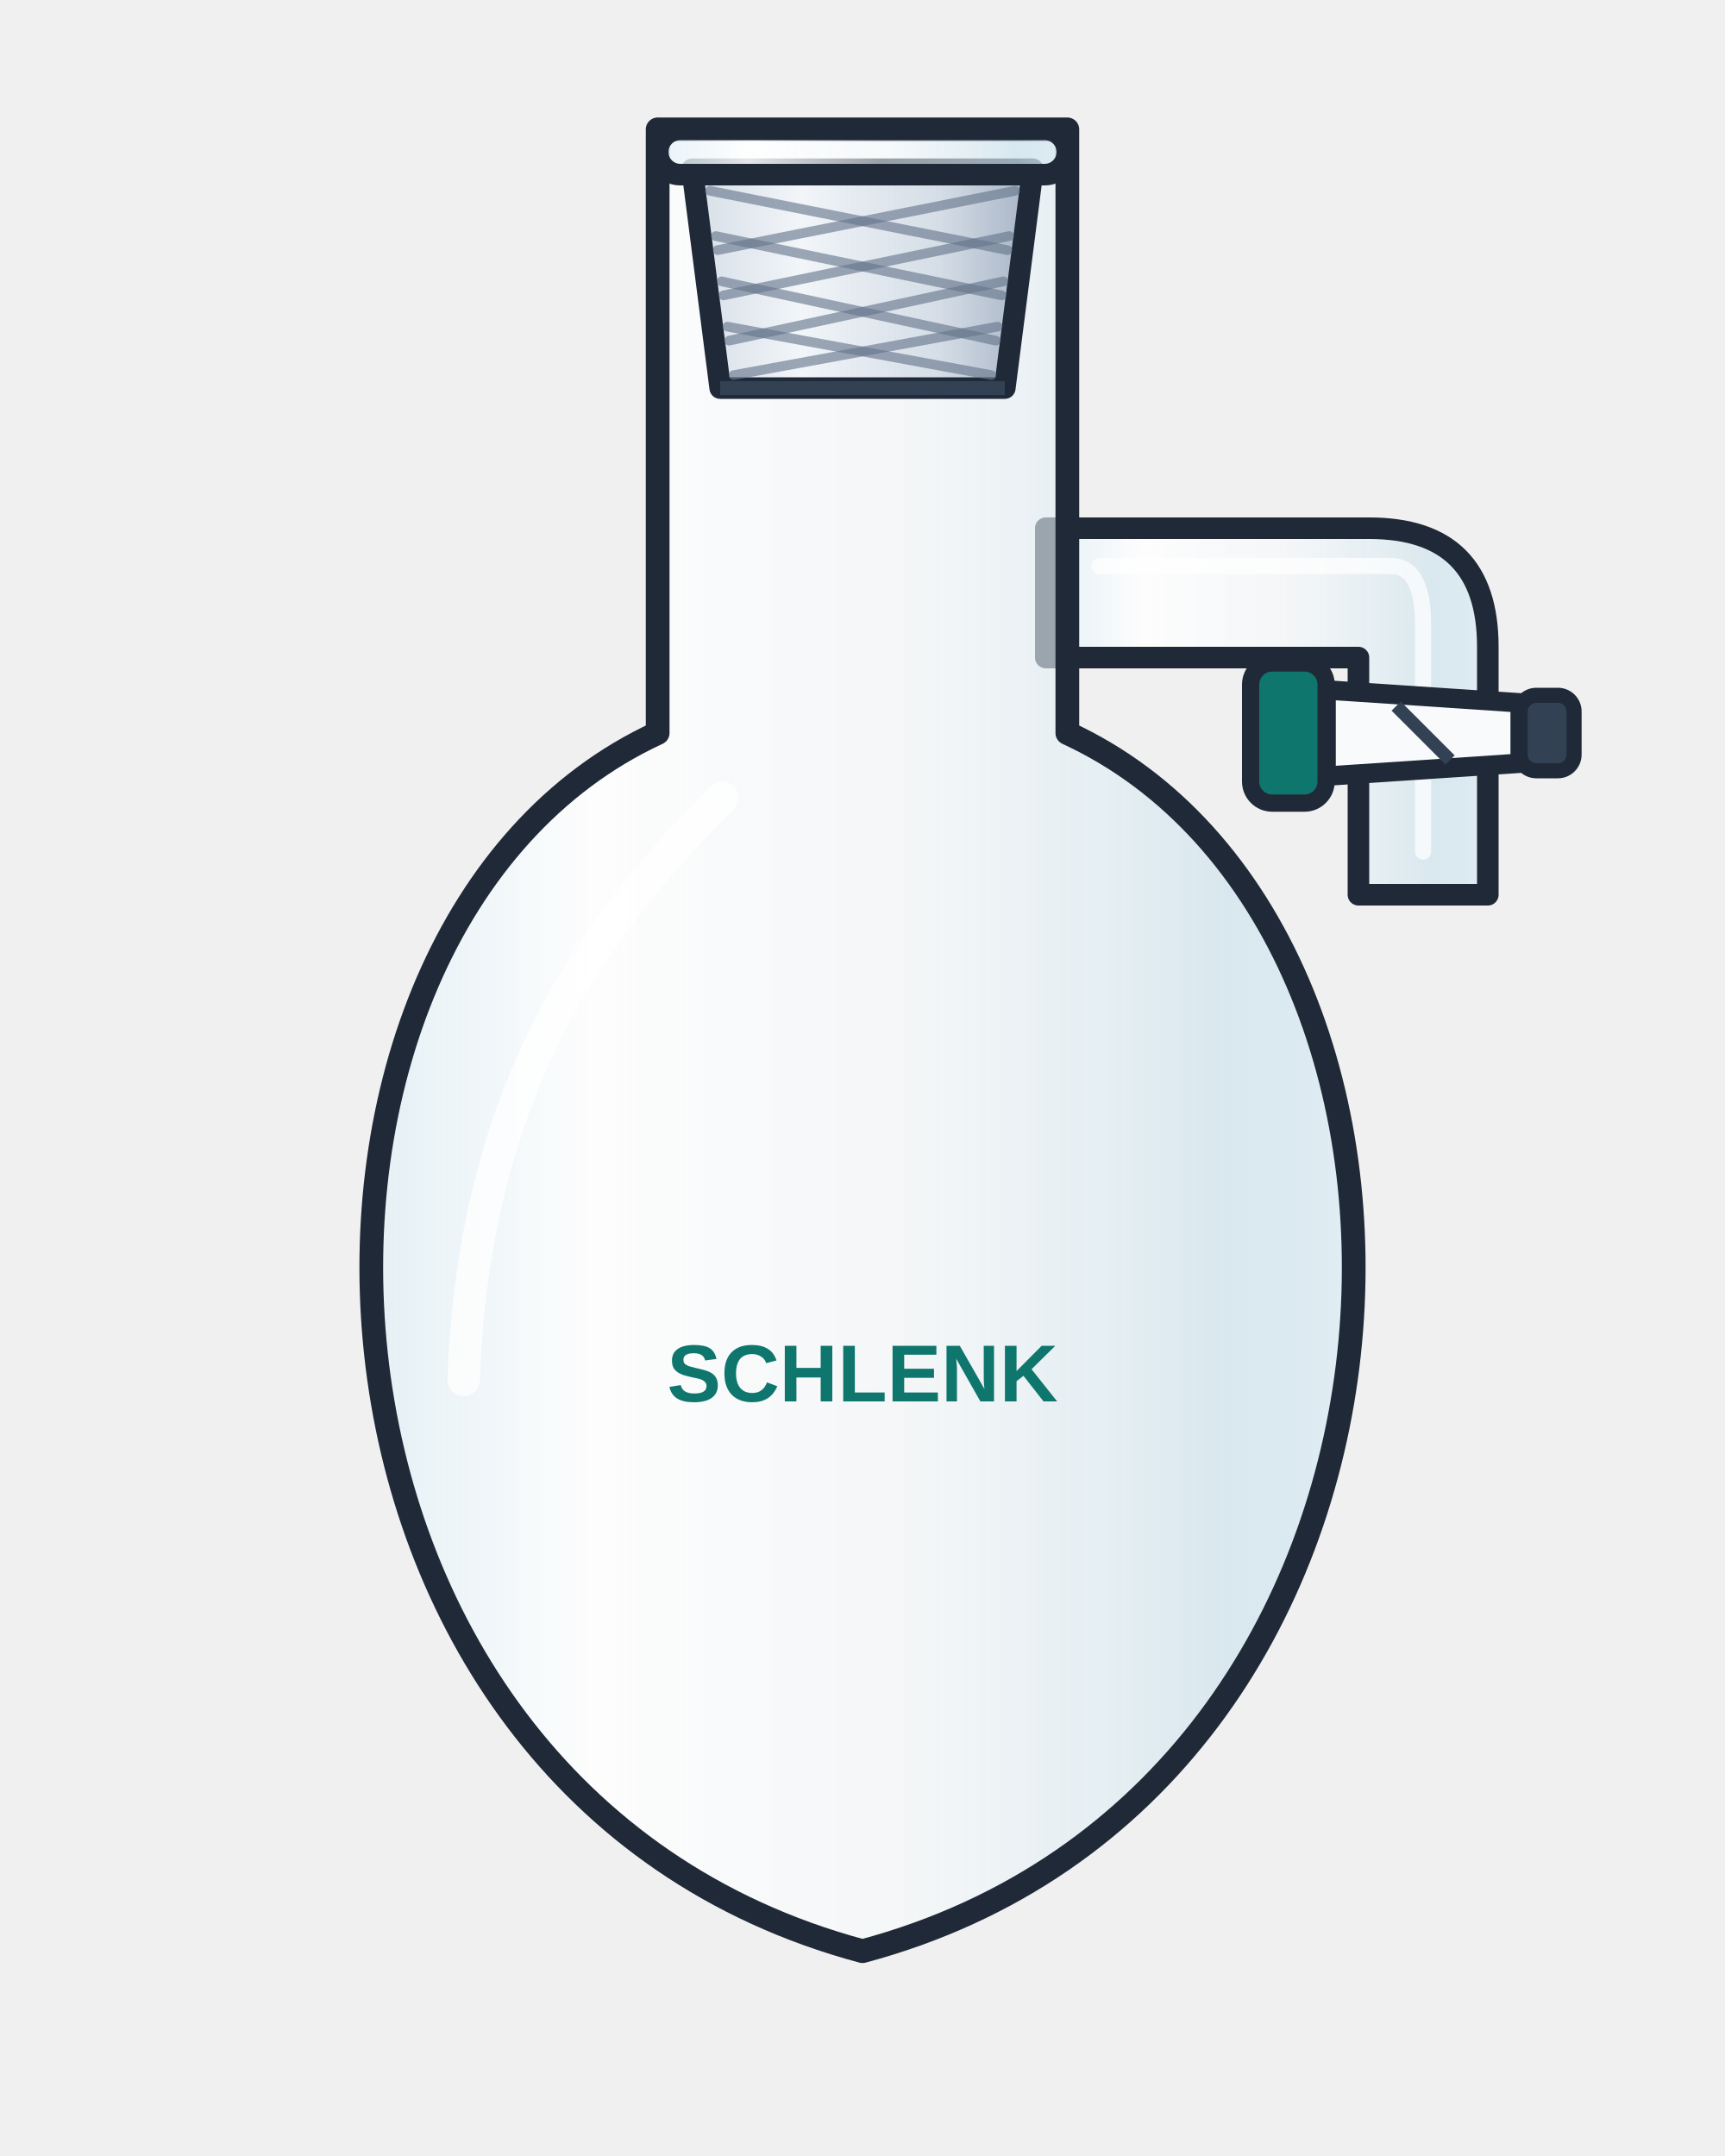
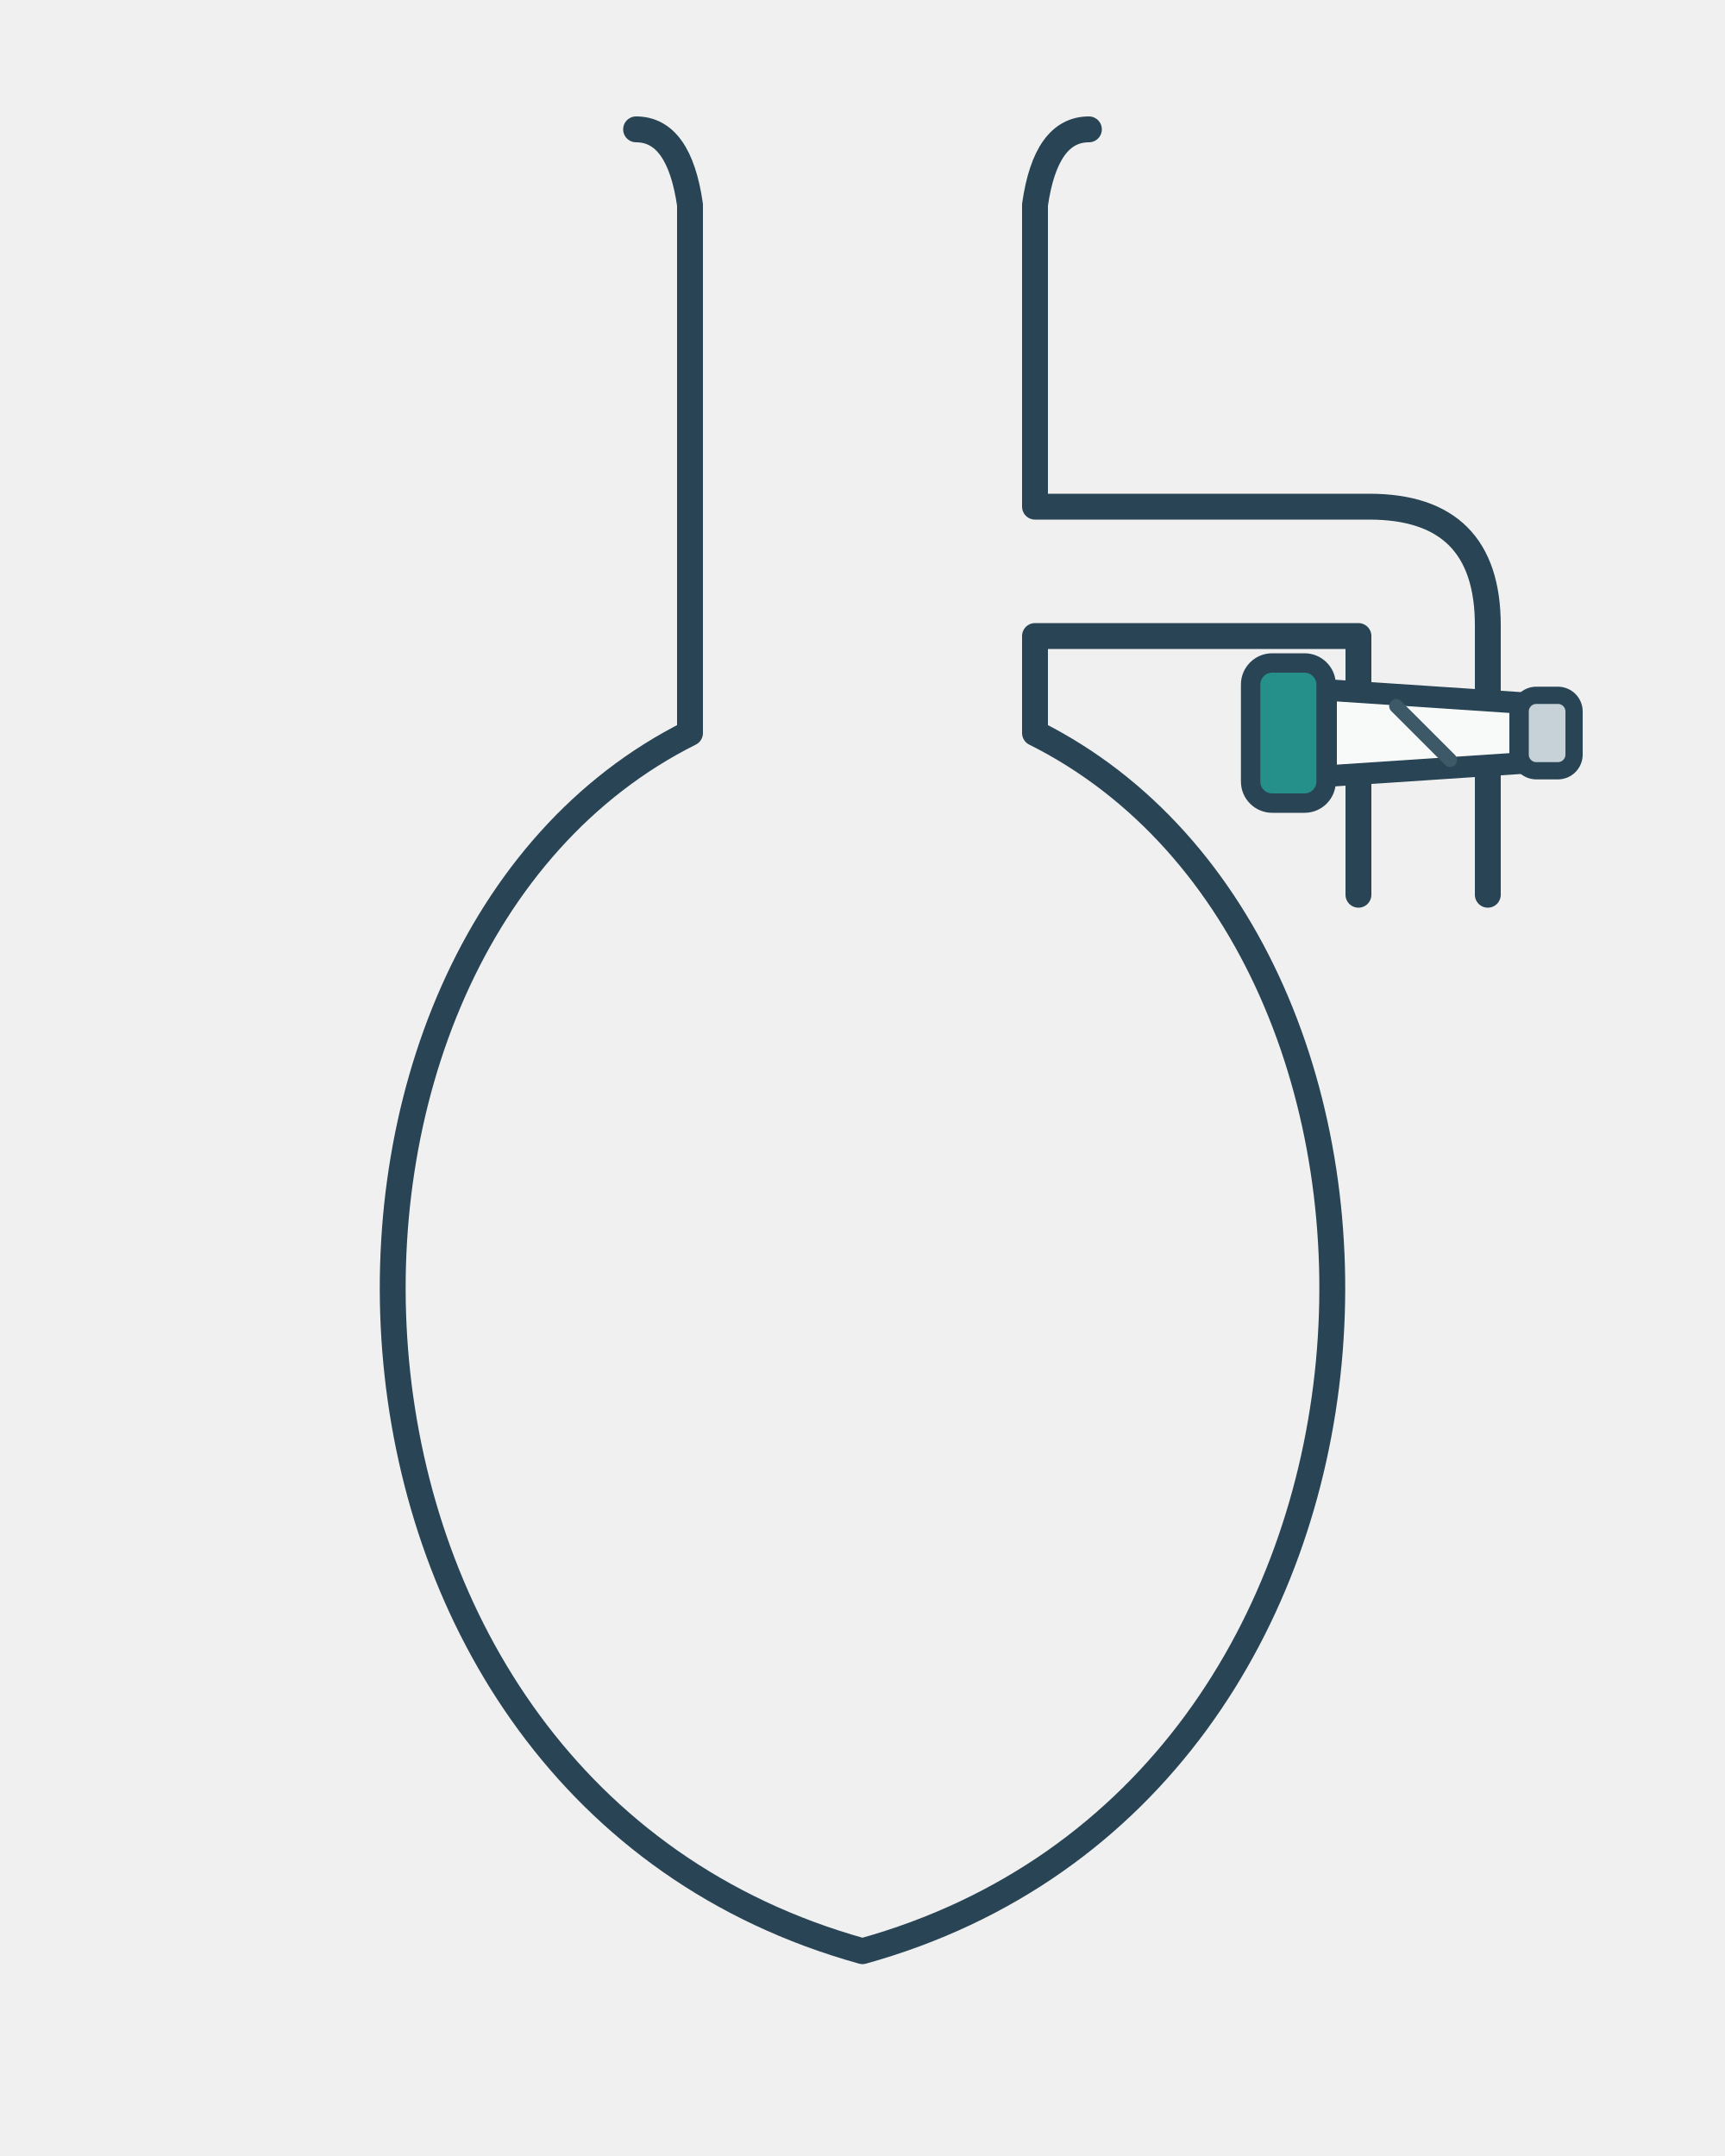
<svg xmlns="http://www.w3.org/2000/svg" width="160" height="200" viewBox="0 0 160 200">
-   <defs>
-     <linearGradient id="schlenk-flask-glass" x1="0" y1="0" x2="1" y2="0">
-       <stop offset="0%" stop-color="#E2F1F7" stop-opacity="0.74" />
-       <stop offset="22%" stop-color="#FFFFFF" stop-opacity="0.88" />
-       <stop offset="55%" stop-color="#F7FBFD" stop-opacity="0.56" />
-       <stop offset="88%" stop-color="#CFE4EE" stop-opacity="0.70" />
-       <stop offset="100%" stop-color="#DCECF4" stop-opacity="0.80" />
-     </linearGradient>
-     <linearGradient id="schlenk-flask-glass-v" x1="0" y1="0" x2="0" y2="1">
-       <stop offset="0%" stop-color="#F7FBFD" stop-opacity="0.82" />
-       <stop offset="55%" stop-color="#E2F1F7" stop-opacity="0.64" />
-       <stop offset="100%" stop-color="#CFE4EE" stop-opacity="0.78" />
-     </linearGradient>
-     <linearGradient id="schlenk-flask-coolant" x1="0" y1="0" x2="1" y2="0">
-       <stop offset="0%" stop-color="#CCFBF1" stop-opacity="0.40" />
-       <stop offset="50%" stop-color="#E0F2FE" stop-opacity="0.28" />
-       <stop offset="100%" stop-color="#BAE6FD" stop-opacity="0.46" />
-     </linearGradient>
-     <linearGradient id="schlenk-flask-frost" x1="0" y1="0" x2="1" y2="0">
-       <stop offset="0%" stop-color="#CBD5E1" stop-opacity="0.74" />
-       <stop offset="32%" stop-color="#F1F5F9" stop-opacity="0.84" />
-       <stop offset="72%" stop-color="#CBD5E1" stop-opacity="0.74" />
-       <stop offset="100%" stop-color="#94A3B8" stop-opacity="0.80" />
-     </linearGradient>
-     <linearGradient id="schlenk-flask-metal" x1="0" y1="0" x2="1" y2="0">
-       <stop offset="0%" stop-color="#94A3B8" />
-       <stop offset="28%" stop-color="#F8FAFC" />
-       <stop offset="68%" stop-color="#E2E8F0" />
-       <stop offset="100%" stop-color="#94A3B8" />
-     </linearGradient>
-     <linearGradient id="schlenk-flask-metal-v" x1="0" y1="0" x2="0" y2="1">
-       <stop offset="0%" stop-color="#E2E8F0" />
-       <stop offset="45%" stop-color="#F8FAFC" />
-       <stop offset="100%" stop-color="#94A3B8" />
-     </linearGradient>
-     <linearGradient id="schlenk-flask-chassis" x1="0" y1="0" x2="0" y2="1">
-       <stop offset="0%" stop-color="#FFFFFF" />
-       <stop offset="55%" stop-color="#F1F5F9" />
-       <stop offset="100%" stop-color="#E2E8F0" />
-     </linearGradient>
-     <linearGradient id="schlenk-flask-porcelain" x1="0" y1="0" x2="1" y2="0">
-       <stop offset="0%" stop-color="#ECEBE4" />
-       <stop offset="28%" stop-color="#FFFFFF" />
-       <stop offset="68%" stop-color="#F4F3EE" />
-       <stop offset="100%" stop-color="#DFDDD4" />
-     </linearGradient>
-     <linearGradient id="schlenk-flask-rubber" x1="0" y1="0" x2="1" y2="0">
-       <stop offset="0%" stop-color="#475569" />
-       <stop offset="28%" stop-color="#64748B" />
-       <stop offset="72%" stop-color="#334155" />
-       <stop offset="100%" stop-color="#1E293B" />
-     </linearGradient>
-     <linearGradient id="schlenk-flask-cork" x1="0" y1="0" x2="1" y2="0">
-       <stop offset="0%" stop-color="#C98A4B" />
-       <stop offset="30%" stop-color="#E7B98A" />
-       <stop offset="72%" stop-color="#B9783A" />
-       <stop offset="100%" stop-color="#9A5E26" />
-     </linearGradient>
-     <linearGradient id="schlenk-flask-accent" x1="0" y1="0" x2="0" y2="1">
-       <stop offset="0%" stop-color="#14B8A6" />
-       <stop offset="100%" stop-color="#0F766E" />
-     </linearGradient>
-     <linearGradient id="schlenk-flask-amber" x1="0" y1="0" x2="1" y2="0">
-       <stop offset="0%" stop-color="#78350F" stop-opacity="0.90" />
-       <stop offset="24%" stop-color="#D97706" stop-opacity="0.80" />
-       <stop offset="58%" stop-color="#B45309" stop-opacity="0.86" />
-       <stop offset="100%" stop-color="#78350F" stop-opacity="0.92" />
-     </linearGradient>
-     <linearGradient id="schlenk-flask-brass" x1="0" y1="0" x2="1" y2="0">
-       <stop offset="0%" stop-color="#B45309" />
-       <stop offset="30%" stop-color="#FDE68A" />
-       <stop offset="68%" stop-color="#D97706" />
-       <stop offset="100%" stop-color="#92400E" />
-     </linearGradient>
-     <linearGradient id="schlenk-flask-copper" x1="0" y1="0" x2="1" y2="0">
-       <stop offset="0%" stop-color="#9A3412" />
-       <stop offset="35%" stop-color="#FDBA74" />
-       <stop offset="70%" stop-color="#EA580C" />
-       <stop offset="100%" stop-color="#7C2D12" />
-     </linearGradient>
-     <linearGradient id="schlenk-flask-screen" x1="0" y1="0" x2="0" y2="1">
-       <stop offset="0%" stop-color="#0F172A" />
-       <stop offset="100%" stop-color="#1E293B" />
-     </linearGradient>
-     <linearGradient id="schlenk-flask-liquid" x1="0" y1="0" x2="0" y2="1">
-       <stop offset="0%" stop-color="#99F6E4" stop-opacity="0.56" />
-       <stop offset="100%" stop-color="#14B8A6" stop-opacity="0.40" />
-     </linearGradient>
-   </defs>
-   <path d="M97 49 H127 Q138 49 138 60 V83 H126 V61 H97 Z" fill="url(#schlenk-flask-glass)" stroke="#1F2937" stroke-width="2.0" stroke-linejoin="round" />
-   <path d="M102 52.5 H129 Q132 52.5 132 58 V79" fill="none" stroke="#FFFFFF" stroke-width="1.5" stroke-opacity="0.72" stroke-linecap="round" />
-   <path d="M61 12 V68 C22 86 24 166 80 181 C136 166 138 86 99 68 V12 Z" fill="url(#schlenk-flask-glass)" stroke="#1F2937" stroke-width="2.2" stroke-linejoin="round" />
-   <polygon points="95.8,15.7 64.2,15.7 66.8,36 93.2,36" fill="url(#schlenk-flask-frost)" stroke="#1F2937" stroke-width="2" stroke-linejoin="round" />
-   <g stroke="#64748B" stroke-width="0.9" stroke-opacity="0.62" stroke-linecap="round">
-     <line x1="94.144" y1="17.7" x2="66.561" y2="23.2" />
-     <line x1="65.856" y1="17.7" x2="93.439" y2="23.2" />
-     <line x1="93.606" y1="21.9" x2="67.099" y2="27.4" />
-     <line x1="66.394" y1="21.9" x2="92.901" y2="27.4" />
-     <line x1="93.068" y1="26.1" x2="67.636" y2="31.6" />
-     <line x1="66.932" y1="26.1" x2="92.364" y2="31.6" />
-     <line x1="92.53" y1="30.3" x2="68.046" y2="34.8" />
-     <line x1="67.47" y1="30.3" x2="91.954" y2="34.8" />
+   <path d="M59 12 Q63 12 64 19 V68 C24 88 26 166 80 181 C134 166 136 88 96 68 V59 H126 V83 M138 83 V58 Q138 47 127 47 H96 V19 Q97 12 101 12" fill="none" stroke="#294454" stroke-width="2.4" stroke-linejoin="round" stroke-linecap="round" />
+   <g>
+     <path d="M123 64 L141 65.2 L141 70.8 L123 72 Z" fill="#F8FAF9" stroke="#294454" stroke-width="2.0" stroke-linecap="round" stroke-linejoin="round" />
+     <rect x="116" y="61.5" width="7" height="13" rx="2" fill="#258F89" stroke="#294454" stroke-width="1.8" />
+     <rect x="141" y="64.5" width="5" height="7" rx="1.5" fill="#C6D2D7" stroke="#294454" stroke-width="1.6" />
+     <line x1="129.5" y1="65.5" x2="134.5" y2="70.5" stroke="#3D5968" stroke-width="1.3" stroke-linecap="round" />
  </g>
-   <rect x="61" y="12" width="38" height="4.2" rx="2.1" fill="url(#schlenk-flask-glass)" stroke="#1F2937" stroke-width="2" />
-   <line x1="66.8" y1="36" x2="93.2" y2="36" stroke="#334155" stroke-width="1.3" />
-   <g>
-     <path d="M123 64 L141 65.2 L141 70.8 L123 72 Z" fill="#F8FAFC" stroke="#1F2937" stroke-width="1.8" stroke-linejoin="round" />
-     <rect x="116" y="61.5" width="7" height="13" rx="2" fill="#0F766E" stroke="#1F2937" stroke-width="1.6" />
-     <rect x="141" y="64.5" width="5" height="7" rx="1.5" fill="#334155" stroke="#1F2937" stroke-width="1.4" />
-     <line x1="129.5" y1="65.5" x2="134.5" y2="70.5" stroke="#334155" stroke-width="1.2" />
-   </g>
-   <path d="M43 128 C44 100 56 85 67 74" fill="none" stroke="#FFFFFF" stroke-width="3" stroke-opacity="0.78" stroke-linecap="round" />
-   <text x="80" y="130" fill="#0F766E" stroke="none" font-family="Segoe UI, Arial, sans-serif" font-size="7.5" font-weight="700" text-anchor="middle">SCHLENK</text>
</svg>
